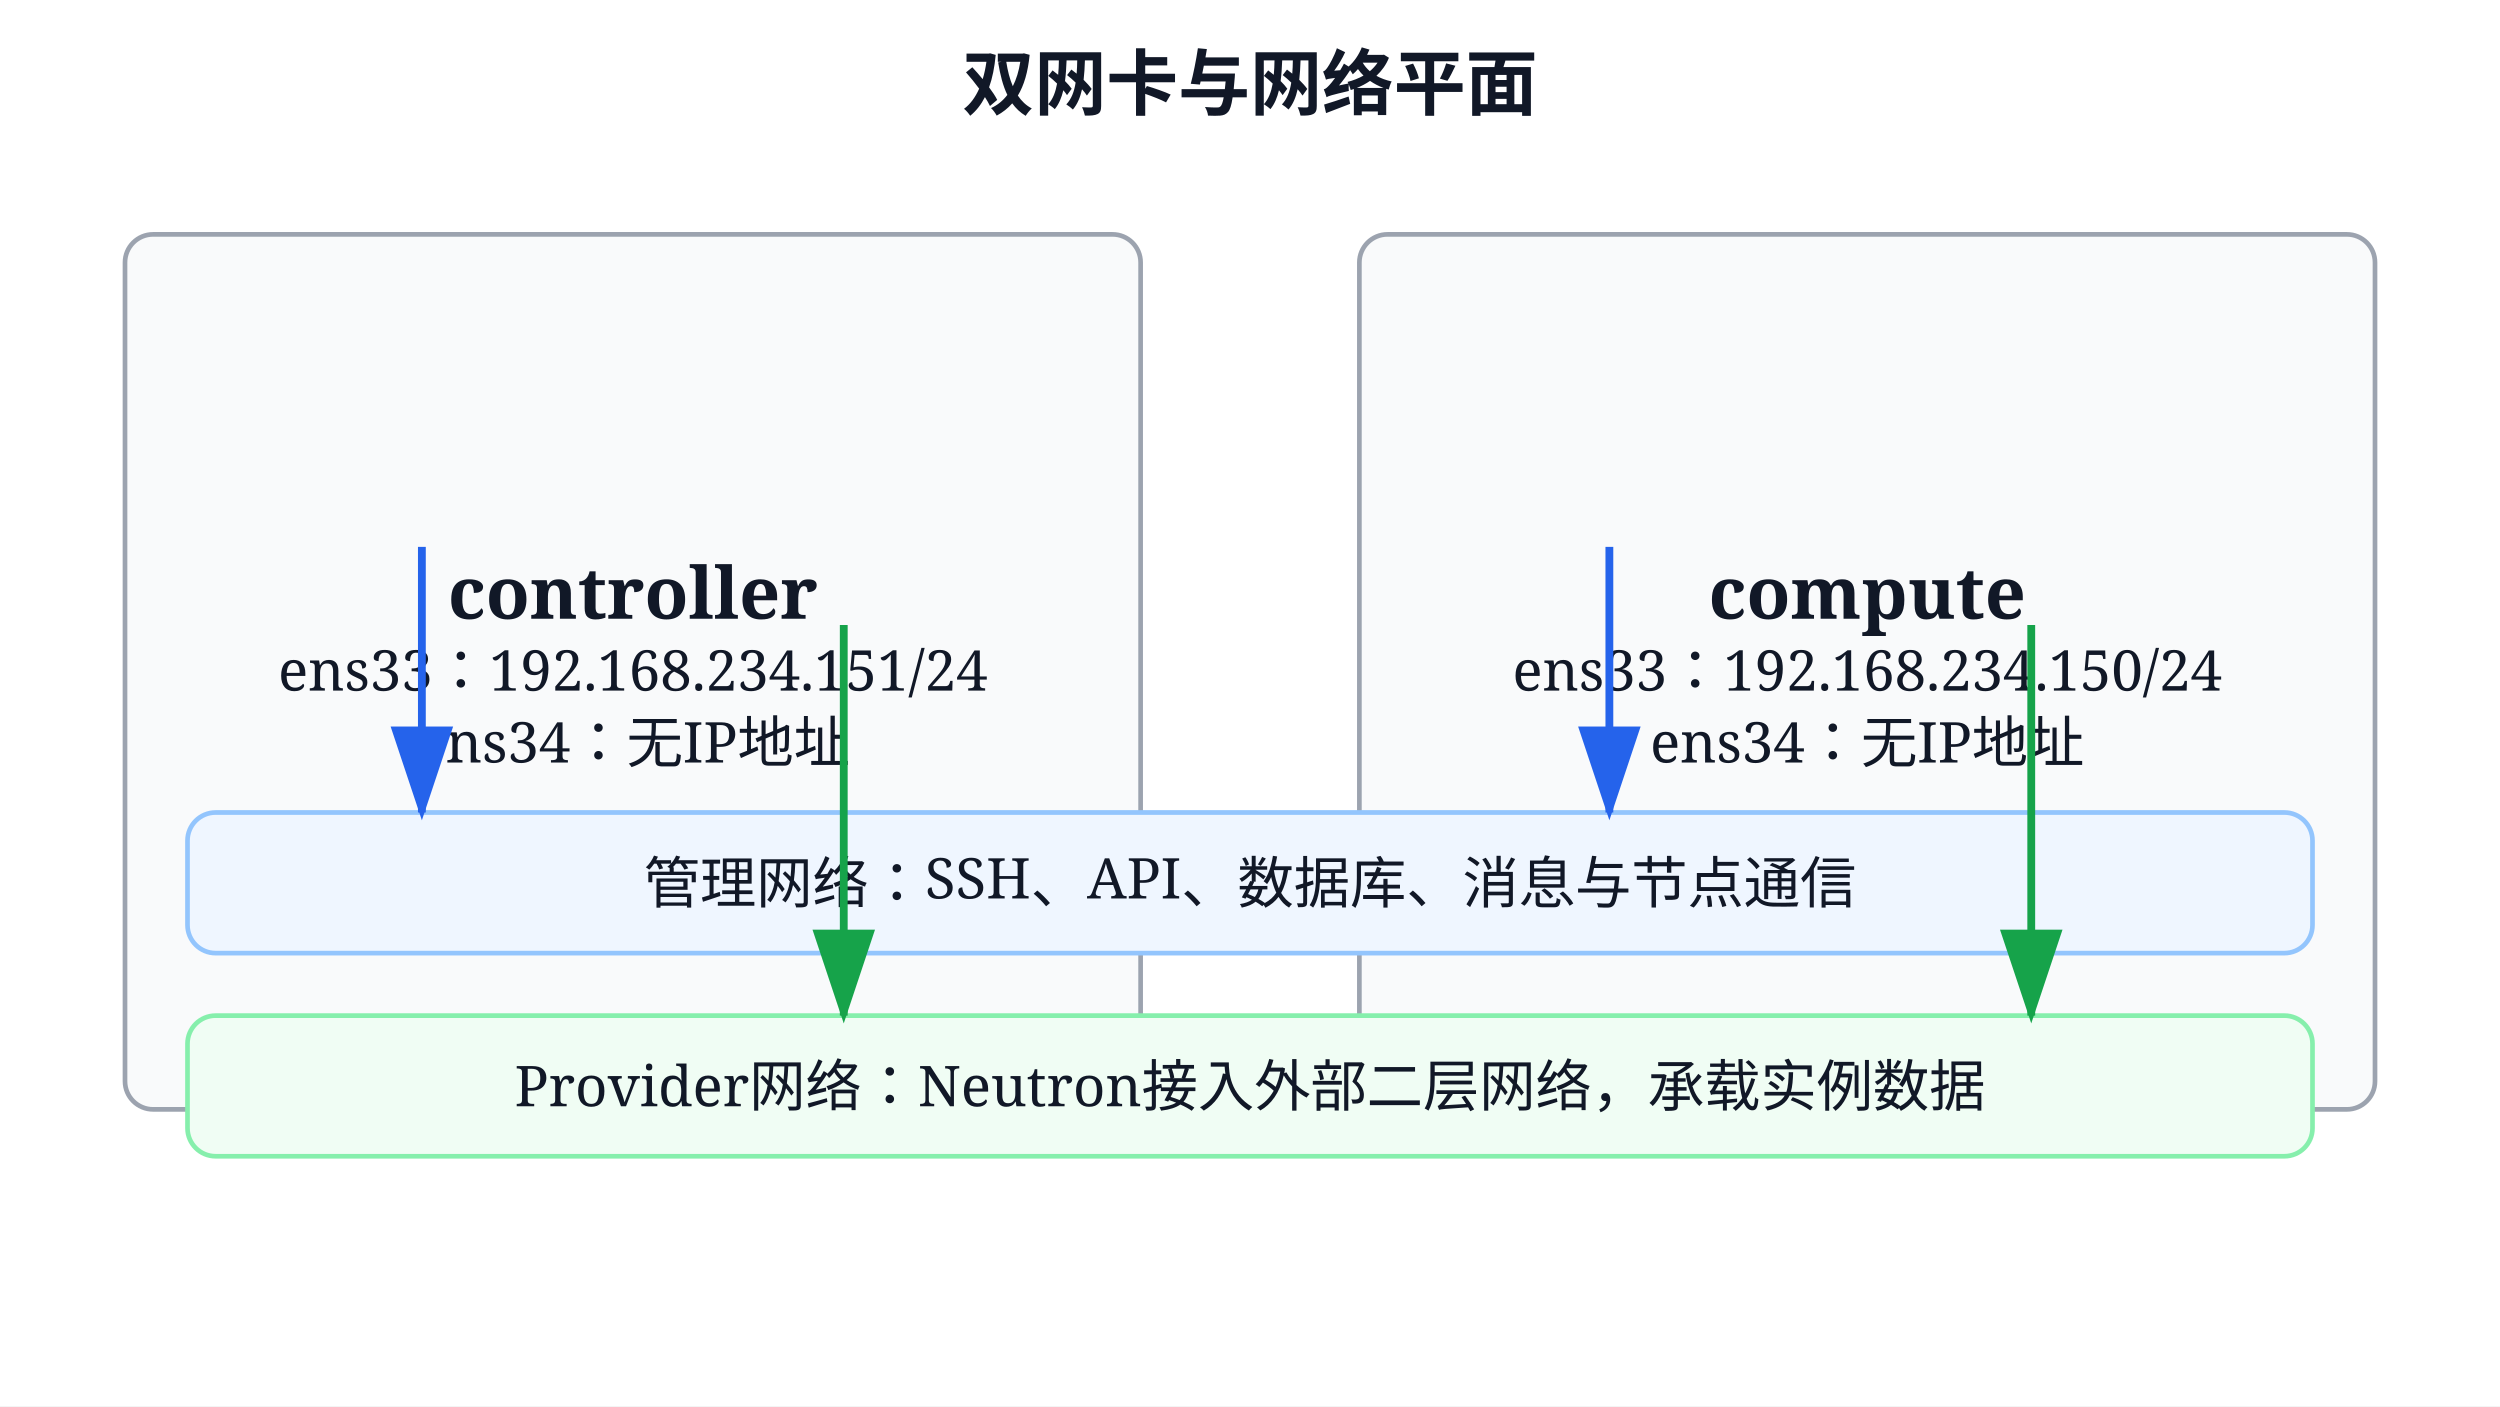
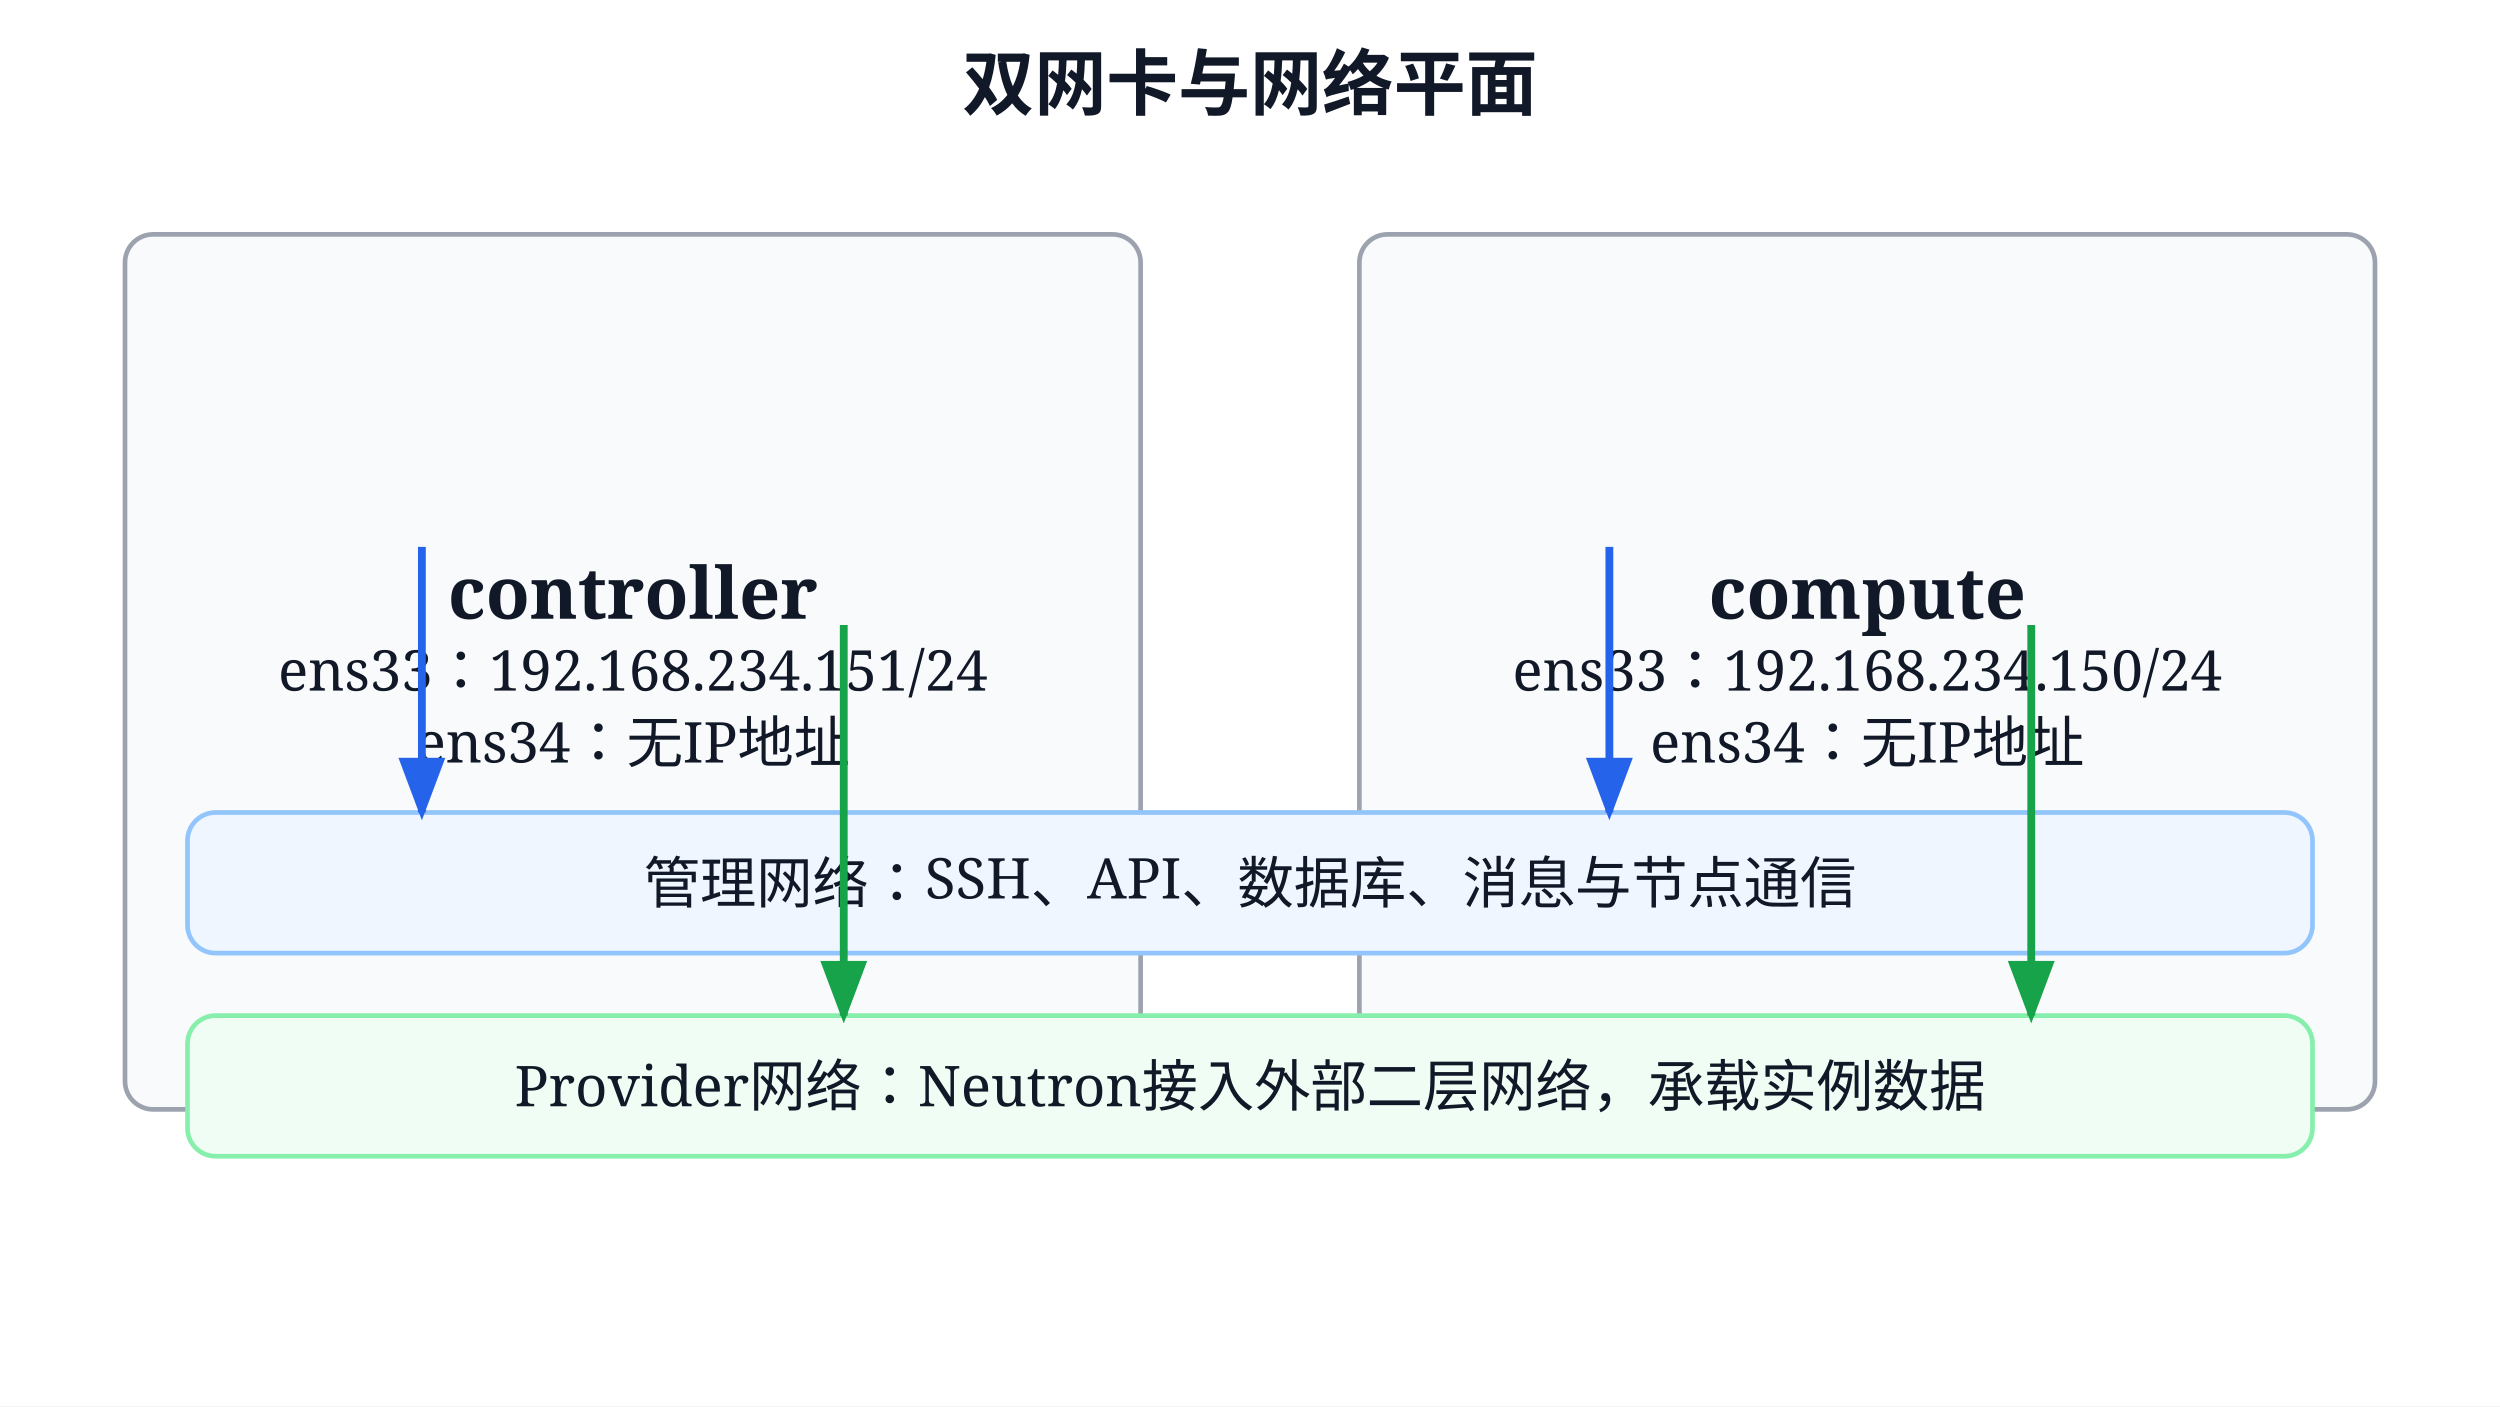
<svg xmlns="http://www.w3.org/2000/svg" viewBox="0 0 1600 900" width="1600" height="900">
  <style>text{font-family:"SimSun","宋体",serif;font-size:36px;fill:#111827} .title{font-size:46px;font-weight:700} .sub{font-size:36px;fill:#4b5563} .white{fill:#fff}</style>
  <defs>
-     <marker id="blue" markerWidth="12" markerHeight="8" refX="11" refY="4" orient="auto">
-       <path d="M0,0 L12,4 L0,8 Z" fill="#2563eb" />
+     <marker id="blue" markerWidth="8" markerHeight="6" refX="7" refY="3" orient="auto">
+       <path d="M0,0 L8,3 L0,6 Z" fill="#2563eb" />
    </marker>
-     <marker id="green" markerWidth="12" markerHeight="8" refX="11" refY="4" orient="auto">
-       <path d="M0,0 L12,4 L0,8 Z" fill="#16a34a" />
+     <marker id="green" markerWidth="8" markerHeight="6" refX="7" refY="3" orient="auto">
+       <path d="M0,0 L8,3 L0,6 Z" fill="#16a34a" />
    </marker>
-     <marker id="purple" markerWidth="12" markerHeight="8" refX="11" refY="4" orient="auto">
-       <path d="M0,0 L12,4 L0,8 Z" fill="#9333ea" />
+     <marker id="purple" markerWidth="8" markerHeight="6" refX="7" refY="3" orient="auto">
+       <path d="M0,0 L8,3 L0,6 Z" fill="#9333ea" />
    </marker>
  </defs>
  <rect width="1600" height="900" fill="#ffffff" />
  <text x="800" y="70" text-anchor="middle" class="title">双网卡与网络平面</text>
  <rect x="80" y="150" width="650" height="560" rx="18" fill="#f9fafb" stroke="#9ca3af" stroke-width="3" />
  <text x="405.0" y="396.0" text-anchor="middle" class="title">controller</text>
  <text x="405.0" y="442.0" text-anchor="middle">ens33：192.168.234.151/24</text>
  <text x="405.0" y="488.0" text-anchor="middle">ens34：无IP地址</text>
  <rect x="870" y="150" width="650" height="560" rx="18" fill="#f9fafb" stroke="#9ca3af" stroke-width="3" />
  <text x="1195.0" y="396.0" text-anchor="middle" class="title">compute</text>
  <text x="1195.0" y="442.0" text-anchor="middle">ens33：192.168.234.150/24</text>
  <text x="1195.0" y="488.0" text-anchor="middle">ens34：无IP地址</text>
  <rect x="120" y="520" width="1360" height="90" rx="18" fill="#eff6ff" stroke="#93c5fd" stroke-width="3" />
  <text x="800" y="578" text-anchor="middle">管理网络：SSH、API、数据库、消息与节点通信</text>
  <rect x="120" y="650" width="1360" height="90" rx="18" fill="#f0fdf4" stroke="#86efac" stroke-width="3" />
  <text x="800" y="708" text-anchor="middle">Provider网络：Neutron接入外部二层网络，承载实例数据</text>
  <line x1="270" y1="350" x2="270" y2="520" stroke="#2563eb" stroke-width="5" marker-end="url(#blue)" />
  <line x1="1030" y1="350" x2="1030" y2="520" stroke="#2563eb" stroke-width="5" marker-end="url(#blue)" />
  <line x1="540" y1="400" x2="540" y2="650" stroke="#16a34a" stroke-width="5" marker-end="url(#green)" />
  <line x1="1300" y1="400" x2="1300" y2="650" stroke="#16a34a" stroke-width="5" marker-end="url(#green)" />
</svg>
